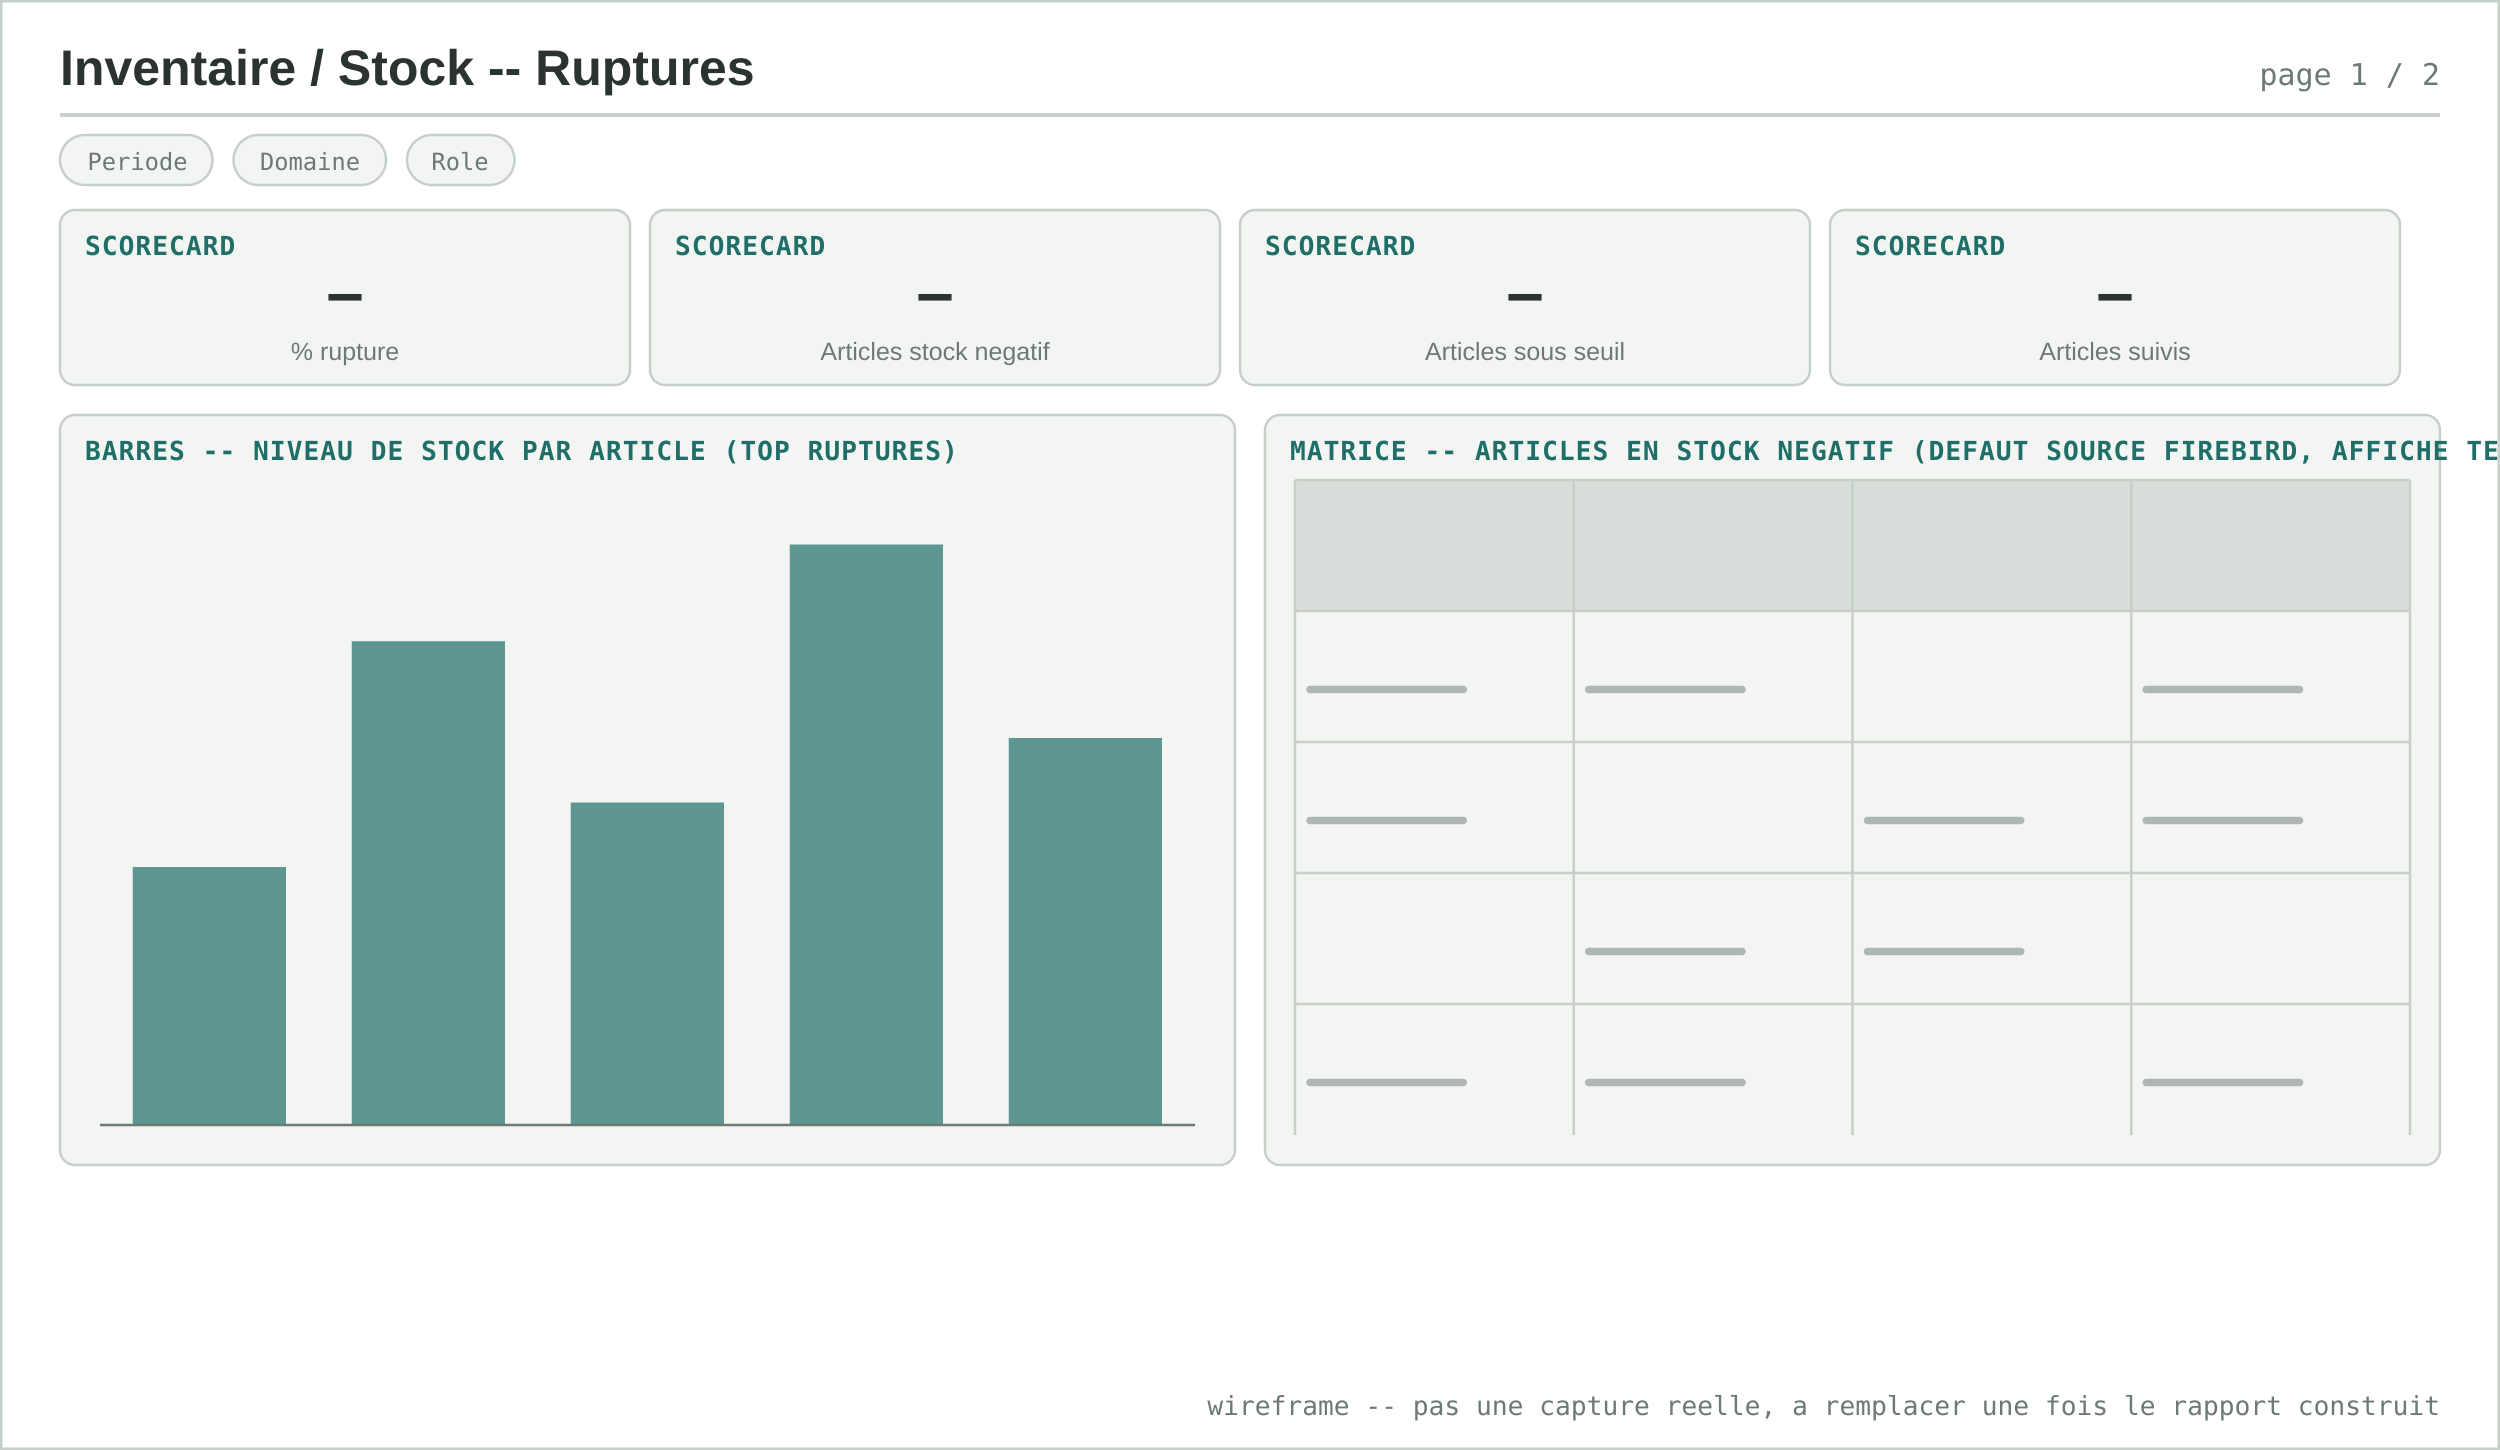
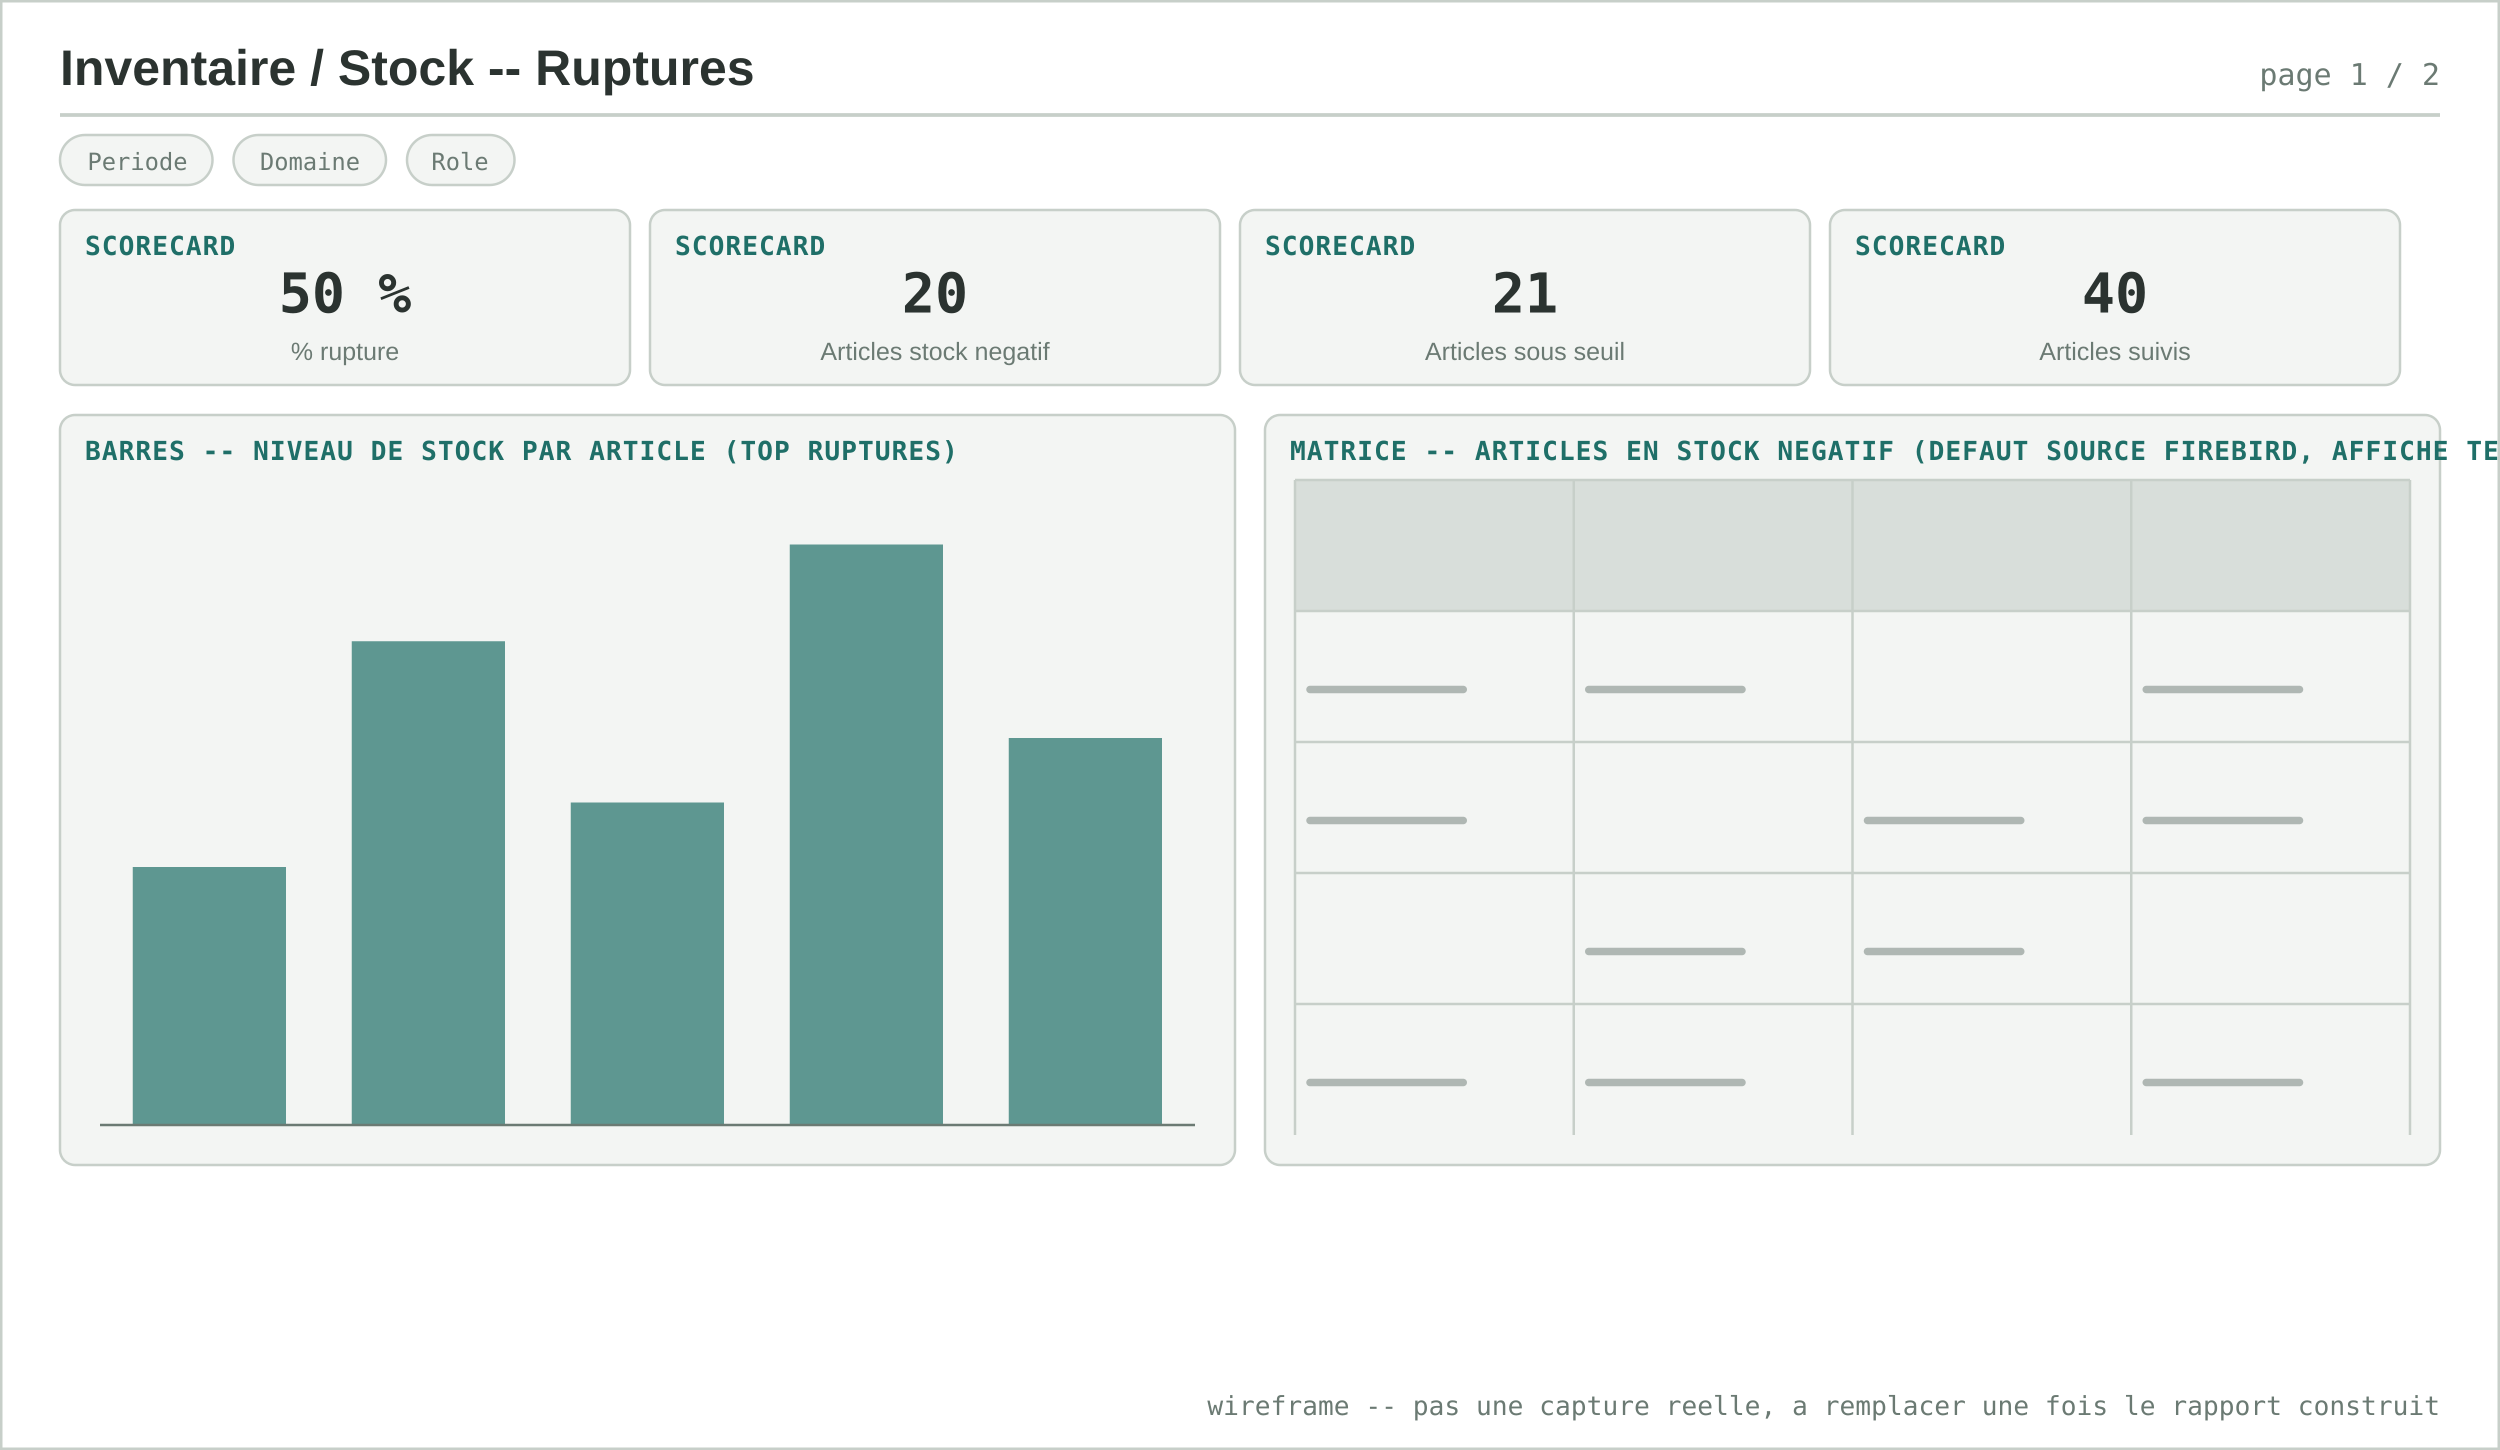
<svg xmlns="http://www.w3.org/2000/svg" viewBox="0 0 1000 580" font-family="IBM Plex Sans, Arial, sans-serif">
  <rect x="0" y="0" width="1000" height="580" fill="#ffffff" />
  <rect x="0.5" y="0.5" width="999" height="579" fill="none" stroke="#c7cfc9" />
  <text x="24" y="34" font-family="IBM Plex Sans, Arial, sans-serif" font-size="20" font-weight="700" fill="#2b3330">Inventaire / Stock -- Ruptures</text>
  <text x="976" y="34" text-anchor="end" font-family="IBM Plex Mono, monospace" font-size="12" fill="#6b7a73">page 1 / 2</text>
  <line x1="24" y1="46" x2="976" y2="46" stroke="#c7cfc9" stroke-width="1.5" />
  <text x="976" y="566" text-anchor="end" font-family="IBM Plex Mono, monospace" font-size="10.5" fill="#6b7a73">wireframe -- pas une capture reelle, a remplacer une fois le rapport construit</text>
  <rect x="24" y="54" width="61" height="20" rx="10" fill="#f3f5f3" stroke="#c7cfc9" />
  <text x="55" y="68" text-anchor="middle" font-family="IBM Plex Mono, monospace" font-size="9.5" fill="#6b7a73">Periode</text>
  <rect x="93.4" y="54" width="61" height="20" rx="10" fill="#f3f5f3" stroke="#c7cfc9" />
  <text x="124" y="68" text-anchor="middle" font-family="IBM Plex Mono, monospace" font-size="9.5" fill="#6b7a73">Domaine</text>
  <rect x="162.8" y="54" width="43" height="20" rx="10" fill="#f3f5f3" stroke="#c7cfc9" />
  <text x="184" y="68" text-anchor="middle" font-family="IBM Plex Mono, monospace" font-size="9.5" fill="#6b7a73">Role</text>
  <rect x="24" y="84" width="228" height="70" rx="6" fill="#f3f5f3" stroke="#c7cfc9" />
  <text x="34" y="102" font-family="IBM Plex Mono, monospace" font-size="10.5" font-weight="600" letter-spacing="0.4" fill="#1f6f68">SCORECARD</text>
-   <text x="138.0" y="125.0" text-anchor="middle" font-family="IBM Plex Mono, monospace" font-size="22" font-weight="700" fill="#2b3330">—</text>
+   <text x="138.0" y="125.0" text-anchor="middle" font-family="IBM Plex Mono, monospace" font-size="22" font-weight="700" fill="#2b3330">50 %</text>
  <text x="138.0" y="144" text-anchor="middle" font-family="IBM Plex Sans, Arial, sans-serif" font-size="10" fill="#6b7a73">% rupture</text>
  <rect x="260" y="84" width="228" height="70" rx="6" fill="#f3f5f3" stroke="#c7cfc9" />
  <text x="270" y="102" font-family="IBM Plex Mono, monospace" font-size="10.5" font-weight="600" letter-spacing="0.4" fill="#1f6f68">SCORECARD</text>
-   <text x="374.0" y="125.0" text-anchor="middle" font-family="IBM Plex Mono, monospace" font-size="22" font-weight="700" fill="#2b3330">—</text>
+   <text x="374.0" y="125.0" text-anchor="middle" font-family="IBM Plex Mono, monospace" font-size="22" font-weight="700" fill="#2b3330">20</text>
  <text x="374.0" y="144" text-anchor="middle" font-family="IBM Plex Sans, Arial, sans-serif" font-size="10" fill="#6b7a73">Articles stock negatif</text>
  <rect x="496" y="84" width="228" height="70" rx="6" fill="#f3f5f3" stroke="#c7cfc9" />
  <text x="506" y="102" font-family="IBM Plex Mono, monospace" font-size="10.5" font-weight="600" letter-spacing="0.4" fill="#1f6f68">SCORECARD</text>
-   <text x="610.0" y="125.0" text-anchor="middle" font-family="IBM Plex Mono, monospace" font-size="22" font-weight="700" fill="#2b3330">—</text>
+   <text x="610.0" y="125.0" text-anchor="middle" font-family="IBM Plex Mono, monospace" font-size="22" font-weight="700" fill="#2b3330">21</text>
  <text x="610.0" y="144" text-anchor="middle" font-family="IBM Plex Sans, Arial, sans-serif" font-size="10" fill="#6b7a73">Articles sous seuil</text>
  <rect x="732" y="84" width="228" height="70" rx="6" fill="#f3f5f3" stroke="#c7cfc9" />
  <text x="742" y="102" font-family="IBM Plex Mono, monospace" font-size="10.5" font-weight="600" letter-spacing="0.4" fill="#1f6f68">SCORECARD</text>
-   <text x="846.0" y="125.0" text-anchor="middle" font-family="IBM Plex Mono, monospace" font-size="22" font-weight="700" fill="#2b3330">—</text>
+   <text x="846.0" y="125.0" text-anchor="middle" font-family="IBM Plex Mono, monospace" font-size="22" font-weight="700" fill="#2b3330">40</text>
  <text x="846.0" y="144" text-anchor="middle" font-family="IBM Plex Sans, Arial, sans-serif" font-size="10" fill="#6b7a73">Articles suivis</text>
  <rect x="24" y="166" width="470" height="300" rx="6" fill="#f3f5f3" stroke="#c7cfc9" />
  <text x="34" y="184" font-family="IBM Plex Mono, monospace" font-size="10.5" font-weight="600" letter-spacing="0.4" fill="#1f6f68">BARRES -- NIVEAU DE STOCK PAR ARTICLE (TOP RUPTURES)</text>
  <rect x="53.1" y="346.8" width="61.3" height="103.2" fill="#1f6f68" opacity="0.7" />
  <rect x="140.7" y="256.5" width="61.3" height="193.5" fill="#1f6f68" opacity="0.7" />
  <rect x="228.3" y="321.0" width="61.3" height="129.0" fill="#1f6f68" opacity="0.7" />
  <rect x="315.9" y="217.8" width="61.3" height="232.2" fill="#1f6f68" opacity="0.7" />
  <rect x="403.5" y="295.2" width="61.3" height="154.8" fill="#1f6f68" opacity="0.7" />
  <line x1="40" y1="450" x2="478" y2="450" stroke="#6b7a73" />
  <rect x="506" y="166" width="470" height="300" rx="6" fill="#f3f5f3" stroke="#c7cfc9" />
  <text x="516" y="184" font-family="IBM Plex Mono, monospace" font-size="10.5" font-weight="600" letter-spacing="0.4" fill="#1f6f68">MATRICE -- ARTICLES EN STOCK NEGATIF (DEFAUT SOURCE FIREBIRD, AFFICHE TEL QUEL)</text>
  <rect x="518" y="192" width="446" height="52.4" fill="#c7cfc9" opacity="0.6" />
  <line x1="518" y1="192.0" x2="964" y2="192.0" stroke="#c7cfc9" />
  <line x1="518" y1="244.4" x2="964" y2="244.4" stroke="#c7cfc9" />
  <line x1="518" y1="296.8" x2="964" y2="296.8" stroke="#c7cfc9" />
  <line x1="518" y1="349.2" x2="964" y2="349.2" stroke="#c7cfc9" />
  <line x1="518" y1="401.6" x2="964" y2="401.6" stroke="#c7cfc9" />
  <line x1="518.0" y1="192" x2="518.0" y2="454.0" stroke="#c7cfc9" />
  <line x1="629.5" y1="192" x2="629.5" y2="454.0" stroke="#c7cfc9" />
  <line x1="741.0" y1="192" x2="741.0" y2="454.0" stroke="#c7cfc9" />
  <line x1="852.5" y1="192" x2="852.5" y2="454.0" stroke="#c7cfc9" />
  <line x1="964.0" y1="192" x2="964.0" y2="454.0" stroke="#c7cfc9" />
  <line x1="524.0" y1="275.8" x2="585.3" y2="275.8" stroke="#6b7a73" stroke-width="3" stroke-linecap="round" opacity="0.5" />
  <line x1="635.5" y1="275.8" x2="696.8" y2="275.8" stroke="#6b7a73" stroke-width="3" stroke-linecap="round" opacity="0.5" />
  <line x1="858.5" y1="275.8" x2="919.8" y2="275.8" stroke="#6b7a73" stroke-width="3" stroke-linecap="round" opacity="0.5" />
  <line x1="524.0" y1="328.2" x2="585.3" y2="328.2" stroke="#6b7a73" stroke-width="3" stroke-linecap="round" opacity="0.5" />
  <line x1="747.0" y1="328.2" x2="808.3" y2="328.2" stroke="#6b7a73" stroke-width="3" stroke-linecap="round" opacity="0.5" />
  <line x1="858.5" y1="328.2" x2="919.8" y2="328.2" stroke="#6b7a73" stroke-width="3" stroke-linecap="round" opacity="0.5" />
  <line x1="635.5" y1="380.6" x2="696.8" y2="380.6" stroke="#6b7a73" stroke-width="3" stroke-linecap="round" opacity="0.5" />
  <line x1="747.0" y1="380.6" x2="808.3" y2="380.6" stroke="#6b7a73" stroke-width="3" stroke-linecap="round" opacity="0.5" />
  <line x1="524.0" y1="433.0" x2="585.3" y2="433.0" stroke="#6b7a73" stroke-width="3" stroke-linecap="round" opacity="0.5" />
  <line x1="635.5" y1="433.0" x2="696.8" y2="433.0" stroke="#6b7a73" stroke-width="3" stroke-linecap="round" opacity="0.5" />
  <line x1="858.5" y1="433.0" x2="919.8" y2="433.0" stroke="#6b7a73" stroke-width="3" stroke-linecap="round" opacity="0.5" />
</svg>
